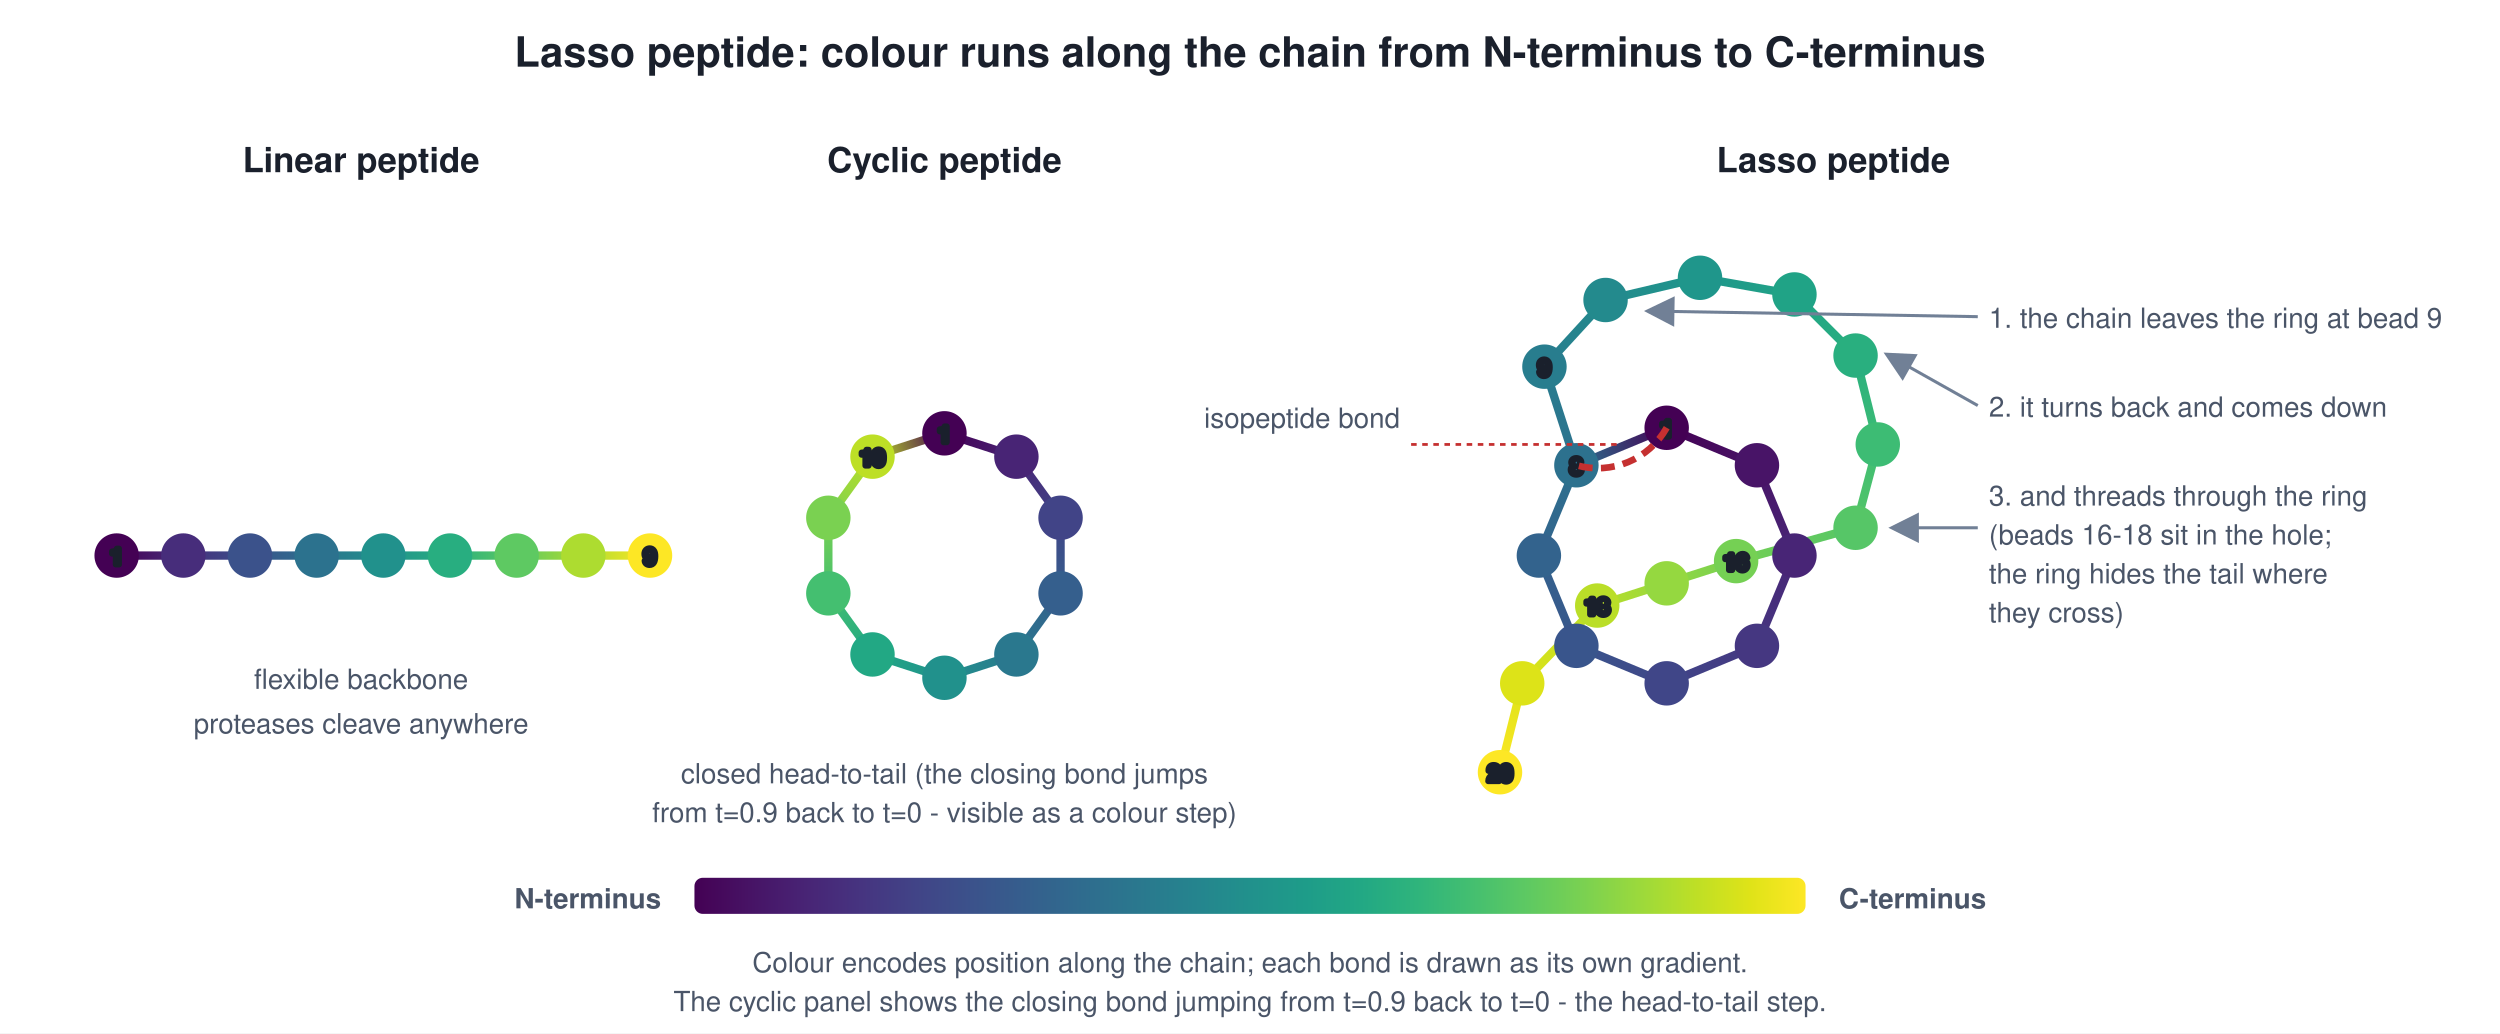
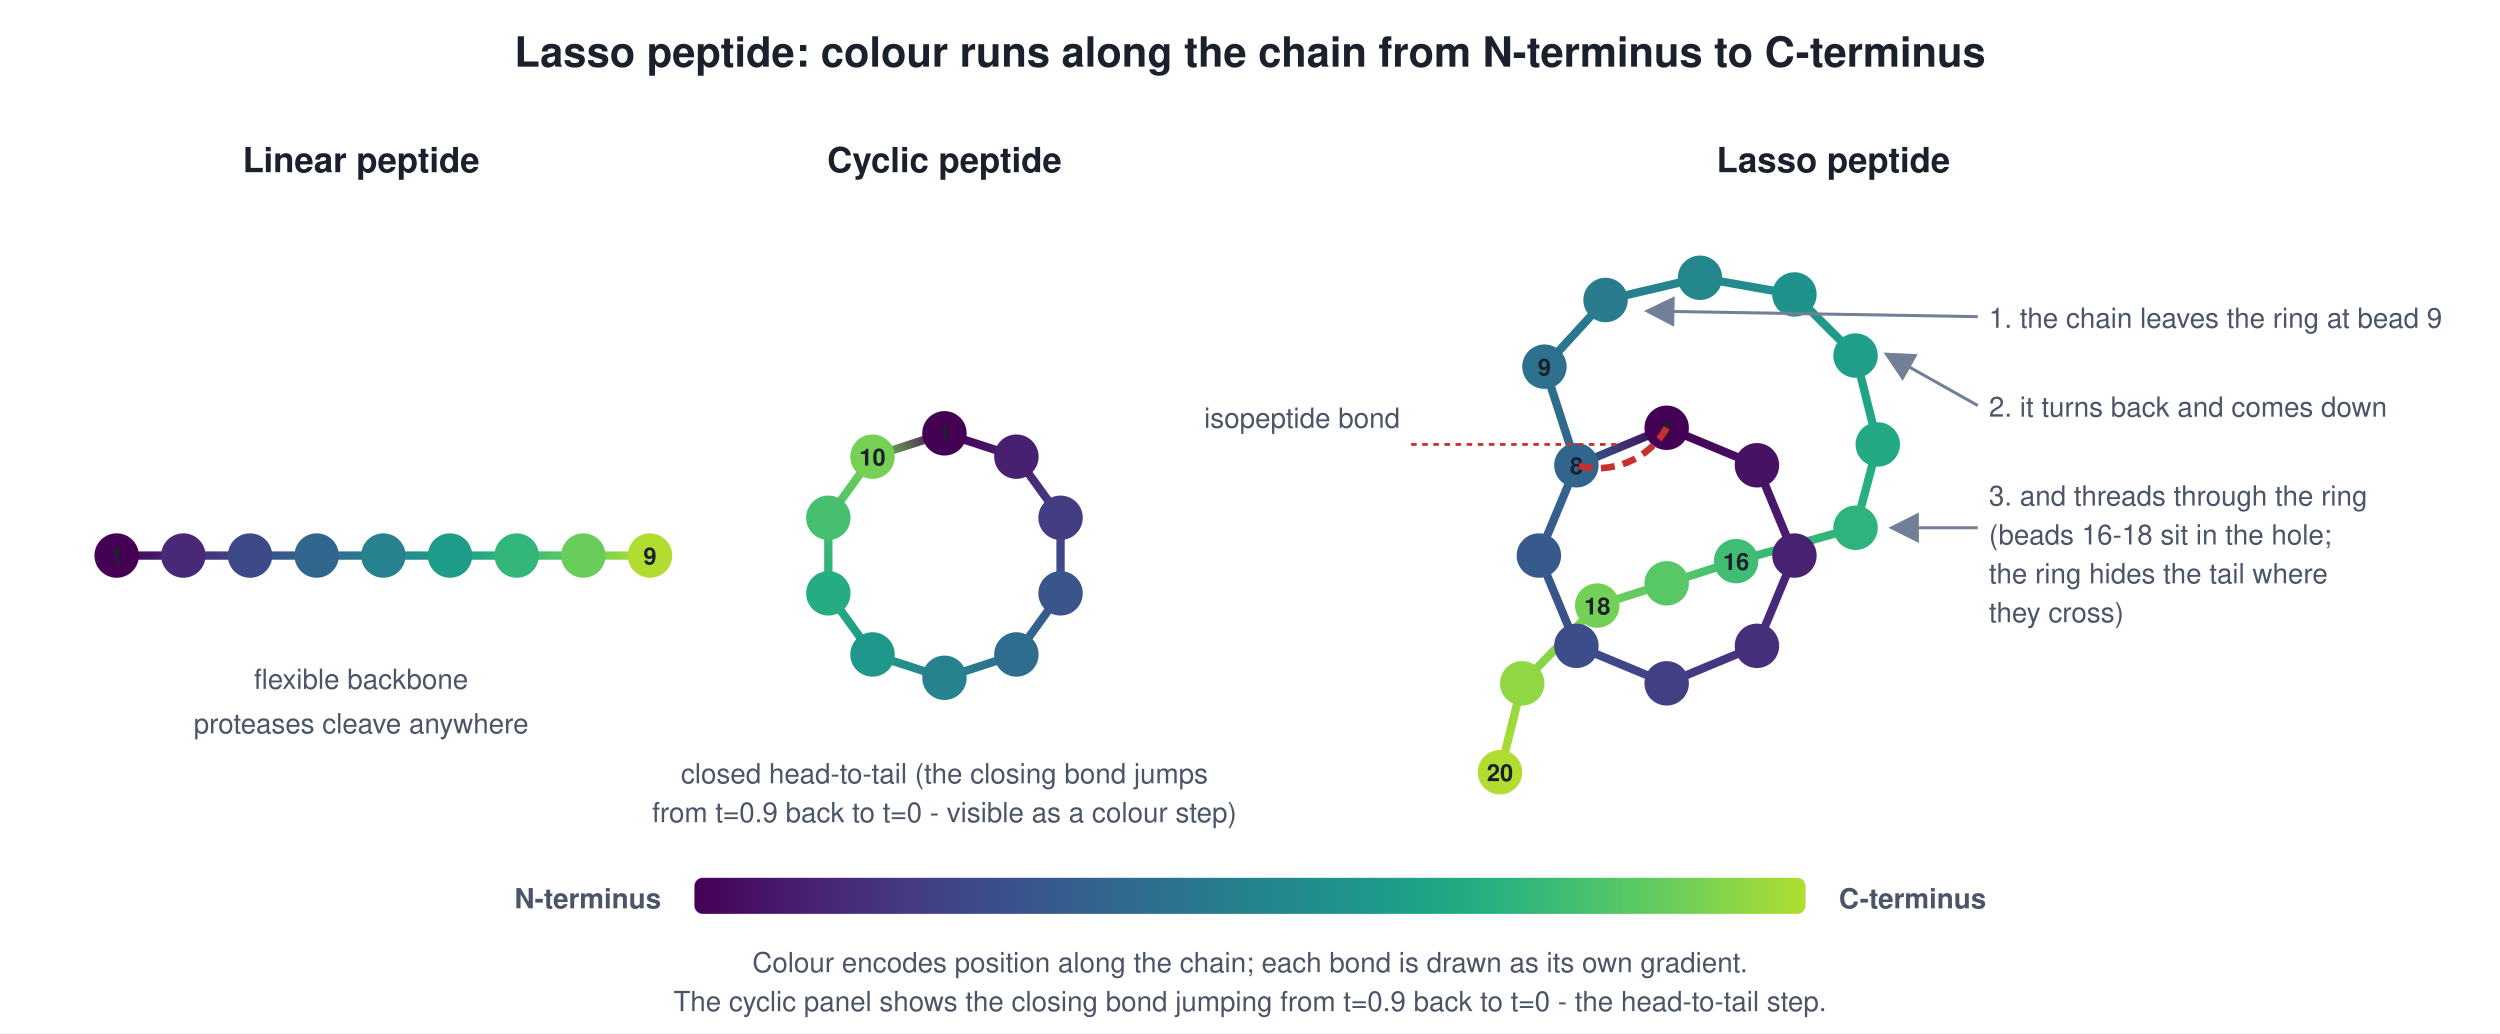
<svg xmlns="http://www.w3.org/2000/svg" viewBox="0 0 900 372" width="900" height="372">
  <rect width="900" height="372" fill="white" />
  <style>
  text { font-family: Helvetica, Arial, sans-serif; fill: #1a202c; }
  .t  { font-size: 15px; font-weight: bold; }
  .xs { font-size: 10px; fill: #4a5568; }
  .lbl { font-size: 12.5px; font-weight: bold; }
</style>
  <defs>
    <marker id="arw" markerWidth="10" markerHeight="10" refX="8" refY="5" orient="auto">
      <path d="M0,0 L10,5 L0,10 z" fill="#718096" />
    </marker>
    <linearGradient id="gl0" gradientUnits="userSpaceOnUse" x1="42.0" y1="200.0" x2="66.0" y2="200.0">
      <stop offset="0" stop-color="#440154" />
-       <stop offset="1" stop-color="#472d7b" />
+       <stop offset="1" stop-color="#482878" />
    </linearGradient>
    <linearGradient id="gl1" gradientUnits="userSpaceOnUse" x1="66.0" y1="200.0" x2="90.0" y2="200.0">
-       <stop offset="0" stop-color="#472d7b" />
-       <stop offset="1" stop-color="#3b528b" />
+       <stop offset="0" stop-color="#482878" />
+       <stop offset="1" stop-color="#3e4989" />
    </linearGradient>
    <linearGradient id="gl2" gradientUnits="userSpaceOnUse" x1="90.0" y1="200.0" x2="114.0" y2="200.0">
-       <stop offset="0" stop-color="#3b528b" />
-       <stop offset="1" stop-color="#2c728e" />
+       <stop offset="0" stop-color="#3e4989" />
+       <stop offset="1" stop-color="#31678e" />
    </linearGradient>
    <linearGradient id="gl3" gradientUnits="userSpaceOnUse" x1="114.0" y1="200.0" x2="138.0" y2="200.0">
-       <stop offset="0" stop-color="#2c728e" />
-       <stop offset="1" stop-color="#21918c" />
+       <stop offset="0" stop-color="#31678e" />
+       <stop offset="1" stop-color="#26828e" />
    </linearGradient>
    <linearGradient id="gl4" gradientUnits="userSpaceOnUse" x1="138.0" y1="200.0" x2="162.0" y2="200.0">
-       <stop offset="0" stop-color="#21918c" />
-       <stop offset="1" stop-color="#28ae80" />
+       <stop offset="0" stop-color="#26828e" />
+       <stop offset="1" stop-color="#1e9c89" />
    </linearGradient>
    <linearGradient id="gl5" gradientUnits="userSpaceOnUse" x1="162.0" y1="200.0" x2="186.0" y2="200.0">
-       <stop offset="0" stop-color="#28ae80" />
-       <stop offset="1" stop-color="#5ec962" />
+       <stop offset="0" stop-color="#1e9c89" />
+       <stop offset="1" stop-color="#32b67a" />
    </linearGradient>
    <linearGradient id="gl6" gradientUnits="userSpaceOnUse" x1="186.0" y1="200.0" x2="210.0" y2="200.0">
-       <stop offset="0" stop-color="#5ec962" />
-       <stop offset="1" stop-color="#addc30" />
+       <stop offset="0" stop-color="#32b67a" />
+       <stop offset="1" stop-color="#69cd5b" />
    </linearGradient>
    <linearGradient id="gl7" gradientUnits="userSpaceOnUse" x1="210.0" y1="200.0" x2="234.0" y2="200.0">
-       <stop offset="0" stop-color="#addc30" />
-       <stop offset="1" stop-color="#fde725" />
+       <stop offset="0" stop-color="#69cd5b" />
+       <stop offset="1" stop-color="#b0dd2f" />
    </linearGradient>
    <linearGradient id="gc0" gradientUnits="userSpaceOnUse" x1="340.0" y1="156.0" x2="365.9" y2="164.4">
      <stop offset="0" stop-color="#440154" />
-       <stop offset="1" stop-color="#482475" />
+       <stop offset="1" stop-color="#482071" />
    </linearGradient>
    <linearGradient id="gc1" gradientUnits="userSpaceOnUse" x1="365.9" y1="164.4" x2="381.8" y2="186.4">
-       <stop offset="0" stop-color="#482475" />
-       <stop offset="1" stop-color="#414487" />
+       <stop offset="0" stop-color="#482071" />
+       <stop offset="1" stop-color="#433d84" />
    </linearGradient>
    <linearGradient id="gc2" gradientUnits="userSpaceOnUse" x1="381.8" y1="186.4" x2="381.8" y2="213.6">
-       <stop offset="0" stop-color="#414487" />
-       <stop offset="1" stop-color="#355f8d" />
+       <stop offset="0" stop-color="#433d84" />
+       <stop offset="1" stop-color="#39558c" />
    </linearGradient>
    <linearGradient id="gc3" gradientUnits="userSpaceOnUse" x1="381.8" y1="213.6" x2="365.9" y2="235.6">
-       <stop offset="0" stop-color="#355f8d" />
-       <stop offset="1" stop-color="#2a788e" />
+       <stop offset="0" stop-color="#39558c" />
+       <stop offset="1" stop-color="#2e6d8e" />
    </linearGradient>
    <linearGradient id="gc4" gradientUnits="userSpaceOnUse" x1="365.9" y1="235.6" x2="340.0" y2="244.0">
-       <stop offset="0" stop-color="#2a788e" />
-       <stop offset="1" stop-color="#21918c" />
+       <stop offset="0" stop-color="#2e6d8e" />
+       <stop offset="1" stop-color="#26828e" />
    </linearGradient>
    <linearGradient id="gc5" gradientUnits="userSpaceOnUse" x1="340.0" y1="244.0" x2="314.1" y2="235.6">
-       <stop offset="0" stop-color="#21918c" />
-       <stop offset="1" stop-color="#22a884" />
+       <stop offset="0" stop-color="#26828e" />
+       <stop offset="1" stop-color="#1f978b" />
    </linearGradient>
    <linearGradient id="gc6" gradientUnits="userSpaceOnUse" x1="314.1" y1="235.6" x2="298.2" y2="213.6">
-       <stop offset="0" stop-color="#22a884" />
-       <stop offset="1" stop-color="#44bf70" />
+       <stop offset="0" stop-color="#1f978b" />
+       <stop offset="1" stop-color="#25ac82" />
    </linearGradient>
    <linearGradient id="gc7" gradientUnits="userSpaceOnUse" x1="298.2" y1="213.6" x2="298.2" y2="186.4">
-       <stop offset="0" stop-color="#44bf70" />
-       <stop offset="1" stop-color="#7ad151" />
+       <stop offset="0" stop-color="#25ac82" />
+       <stop offset="1" stop-color="#46c06f" />
    </linearGradient>
    <linearGradient id="gc8" gradientUnits="userSpaceOnUse" x1="298.2" y1="186.4" x2="314.1" y2="164.4">
-       <stop offset="0" stop-color="#7ad151" />
-       <stop offset="1" stop-color="#bddf26" />
+       <stop offset="0" stop-color="#46c06f" />
+       <stop offset="1" stop-color="#75d054" />
    </linearGradient>
    <linearGradient id="gc9" gradientUnits="userSpaceOnUse" x1="314.1" y1="164.4" x2="340.0" y2="156.0">
-       <stop offset="0" stop-color="#bddf26" />
+       <stop offset="0" stop-color="#75d054" />
      <stop offset="1" stop-color="#440154" />
    </linearGradient>
    <linearGradient id="gt0" gradientUnits="userSpaceOnUse" x1="556.0" y1="132.0" x2="578.0" y2="108.0">
-       <stop offset="0" stop-color="#287d8e" />
-       <stop offset="1" stop-color="#238a8d" />
+       <stop offset="0" stop-color="#2d718e" />
+       <stop offset="1" stop-color="#287c8e" />
    </linearGradient>
    <linearGradient id="gt1" gradientUnits="userSpaceOnUse" x1="578.0" y1="108.0" x2="612.0" y2="100.0">
-       <stop offset="0" stop-color="#238a8d" />
-       <stop offset="1" stop-color="#1f968b" />
+       <stop offset="0" stop-color="#287c8e" />
+       <stop offset="1" stop-color="#24878e" />
    </linearGradient>
    <linearGradient id="gt2" gradientUnits="userSpaceOnUse" x1="612.0" y1="100.0" x2="646.0" y2="106.0">
-       <stop offset="0" stop-color="#1f968b" />
-       <stop offset="1" stop-color="#20a386" />
+       <stop offset="0" stop-color="#24878e" />
+       <stop offset="1" stop-color="#20928c" />
    </linearGradient>
    <linearGradient id="gt3" gradientUnits="userSpaceOnUse" x1="646.0" y1="106.0" x2="668.0" y2="128.0">
-       <stop offset="0" stop-color="#20a386" />
-       <stop offset="1" stop-color="#29af7f" />
+       <stop offset="0" stop-color="#20928c" />
+       <stop offset="1" stop-color="#1f9e89" />
    </linearGradient>
    <linearGradient id="gt4" gradientUnits="userSpaceOnUse" x1="668.0" y1="128.0" x2="676.0" y2="160.0">
-       <stop offset="0" stop-color="#29af7f" />
-       <stop offset="1" stop-color="#3dbc74" />
+       <stop offset="0" stop-color="#1f9e89" />
+       <stop offset="1" stop-color="#23a983" />
    </linearGradient>
    <linearGradient id="gt5" gradientUnits="userSpaceOnUse" x1="676.0" y1="160.0" x2="668.0" y2="190.0">
-       <stop offset="0" stop-color="#3dbc74" />
-       <stop offset="1" stop-color="#56c667" />
+       <stop offset="0" stop-color="#23a983" />
+       <stop offset="1" stop-color="#2eb37c" />
    </linearGradient>
    <linearGradient id="gt6" gradientUnits="userSpaceOnUse" x1="668.0" y1="190.0" x2="625.0" y2="202.0">
-       <stop offset="0" stop-color="#56c667" />
-       <stop offset="1" stop-color="#75d054" />
+       <stop offset="0" stop-color="#2eb37c" />
+       <stop offset="1" stop-color="#40bd72" />
    </linearGradient>
    <linearGradient id="gt7" gradientUnits="userSpaceOnUse" x1="625.0" y1="202.0" x2="600.0" y2="210.0">
-       <stop offset="0" stop-color="#75d054" />
-       <stop offset="1" stop-color="#95d840" />
+       <stop offset="0" stop-color="#40bd72" />
+       <stop offset="1" stop-color="#58c765" />
    </linearGradient>
    <linearGradient id="gt8" gradientUnits="userSpaceOnUse" x1="600.0" y1="210.0" x2="575.0" y2="218.0">
-       <stop offset="0" stop-color="#95d840" />
-       <stop offset="1" stop-color="#bade28" />
+       <stop offset="0" stop-color="#58c765" />
+       <stop offset="1" stop-color="#73d056" />
    </linearGradient>
    <linearGradient id="gt9" gradientUnits="userSpaceOnUse" x1="575.0" y1="218.0" x2="548.0" y2="246.0">
-       <stop offset="0" stop-color="#bade28" />
-       <stop offset="1" stop-color="#dde318" />
+       <stop offset="0" stop-color="#73d056" />
+       <stop offset="1" stop-color="#90d743" />
    </linearGradient>
    <linearGradient id="gt10" gradientUnits="userSpaceOnUse" x1="548.0" y1="246.0" x2="540.0" y2="278.0">
-       <stop offset="0" stop-color="#dde318" />
-       <stop offset="1" stop-color="#fde725" />
+       <stop offset="0" stop-color="#90d743" />
+       <stop offset="1" stop-color="#b0dd2f" />
    </linearGradient>
    <linearGradient id="g89" gradientUnits="userSpaceOnUse" x1="567.5" y1="167.5" x2="556.0" y2="132.0">
-       <stop offset="0" stop-color="#2d718e" />
-       <stop offset="1" stop-color="#287d8e" />
+       <stop offset="0" stop-color="#32658e" />
+       <stop offset="1" stop-color="#2d718e" />
    </linearGradient>
    <linearGradient id="gr0" gradientUnits="userSpaceOnUse" x1="600.0" y1="154.0" x2="632.5" y2="167.5">
      <stop offset="0" stop-color="#440154" />
-       <stop offset="1" stop-color="#481467" />
+       <stop offset="1" stop-color="#471164" />
    </linearGradient>
    <linearGradient id="gr1" gradientUnits="userSpaceOnUse" x1="632.5" y1="167.5" x2="646.0" y2="200.0">
-       <stop offset="0" stop-color="#481467" />
-       <stop offset="1" stop-color="#482576" />
+       <stop offset="0" stop-color="#471164" />
+       <stop offset="1" stop-color="#482173" />
    </linearGradient>
    <linearGradient id="gr2" gradientUnits="userSpaceOnUse" x1="646.0" y1="200.0" x2="632.5" y2="232.5">
-       <stop offset="0" stop-color="#482576" />
-       <stop offset="1" stop-color="#453781" />
+       <stop offset="0" stop-color="#482173" />
+       <stop offset="1" stop-color="#46307e" />
    </linearGradient>
    <linearGradient id="gr3" gradientUnits="userSpaceOnUse" x1="632.5" y1="232.5" x2="600.0" y2="246.0">
-       <stop offset="0" stop-color="#453781" />
-       <stop offset="1" stop-color="#404688" />
+       <stop offset="0" stop-color="#46307e" />
+       <stop offset="1" stop-color="#423f85" />
    </linearGradient>
    <linearGradient id="gr4" gradientUnits="userSpaceOnUse" x1="600.0" y1="246.0" x2="567.5" y2="232.5">
-       <stop offset="0" stop-color="#404688" />
-       <stop offset="1" stop-color="#39558c" />
+       <stop offset="0" stop-color="#423f85" />
+       <stop offset="1" stop-color="#3d4d8a" />
    </linearGradient>
    <linearGradient id="gr5" gradientUnits="userSpaceOnUse" x1="567.5" y1="232.5" x2="554.0" y2="200.0">
-       <stop offset="0" stop-color="#39558c" />
-       <stop offset="1" stop-color="#33638d" />
+       <stop offset="0" stop-color="#3d4d8a" />
+       <stop offset="1" stop-color="#375a8c" />
    </linearGradient>
    <linearGradient id="gr6" gradientUnits="userSpaceOnUse" x1="554.0" y1="200.0" x2="567.5" y2="167.5">
-       <stop offset="0" stop-color="#33638d" />
-       <stop offset="1" stop-color="#2d718e" />
+       <stop offset="0" stop-color="#375a8c" />
+       <stop offset="1" stop-color="#32658e" />
    </linearGradient>
    <linearGradient id="gr7" gradientUnits="userSpaceOnUse" x1="567.5" y1="167.5" x2="600.0" y2="154.0">
-       <stop offset="0" stop-color="#2d718e" />
+       <stop offset="0" stop-color="#32658e" />
      <stop offset="1" stop-color="#440154" />
    </linearGradient>
  </defs>
  <text x="450.0" y="24" text-anchor="middle" class="t">Lasso peptide: colour runs along the chain from N-terminus to C-terminus</text>
  <text x="130" y="62" text-anchor="middle" class="lbl">Linear peptide</text>
  <line x1="42.0" y1="200.0" x2="66.0" y2="200.0" stroke="url(#gl0)" stroke-width="3.0" stroke-linecap="round" />
  <line x1="66.0" y1="200.0" x2="90.0" y2="200.0" stroke="url(#gl1)" stroke-width="3.0" stroke-linecap="round" />
  <line x1="90.0" y1="200.0" x2="114.0" y2="200.0" stroke="url(#gl2)" stroke-width="3.0" stroke-linecap="round" />
  <line x1="114.0" y1="200.0" x2="138.0" y2="200.0" stroke="url(#gl3)" stroke-width="3.0" stroke-linecap="round" />
  <line x1="138.0" y1="200.0" x2="162.0" y2="200.0" stroke="url(#gl4)" stroke-width="3.0" stroke-linecap="round" />
  <line x1="162.0" y1="200.0" x2="186.0" y2="200.0" stroke="url(#gl5)" stroke-width="3.0" stroke-linecap="round" />
  <line x1="186.0" y1="200.0" x2="210.0" y2="200.0" stroke="url(#gl6)" stroke-width="3.0" stroke-linecap="round" />
  <line x1="210.0" y1="200.0" x2="234.0" y2="200.0" stroke="url(#gl7)" stroke-width="3.0" stroke-linecap="round" />
  <circle cx="42.0" cy="200.0" r="8.0" fill="#440154" />
-   <text x="42.0" y="203.2" text-anchor="middle" font-size="8" font-weight="bold" fill="white" stroke="#1a202c" stroke-width="2.2" paint-order="stroke" stroke-linejoin="round">1</text>
-   <circle cx="66.0" cy="200.0" r="8.0" fill="#472d7b" />
-   <circle cx="90.0" cy="200.0" r="8.0" fill="#3b528b" />
-   <circle cx="114.0" cy="200.0" r="8.0" fill="#2c728e" />
-   <circle cx="138.0" cy="200.0" r="8.0" fill="#21918c" />
-   <circle cx="162.0" cy="200.0" r="8.0" fill="#28ae80" />
-   <circle cx="186.0" cy="200.0" r="8.0" fill="#5ec962" />
-   <circle cx="210.0" cy="200.0" r="8.0" fill="#addc30" />
-   <circle cx="234.0" cy="200.0" r="8.0" fill="#fde725" />
-   <text x="234.0" y="203.2" text-anchor="middle" font-size="8" font-weight="bold" fill="white" stroke="#1a202c" stroke-width="2.2" paint-order="stroke" stroke-linejoin="round">9</text>
+   <text x="42.0" y="203.2" text-anchor="middle" font-size="8.5" font-weight="bold" fill="#ffffff">1</text>
+   <circle cx="66.0" cy="200.0" r="8.0" fill="#482878" />
+   <circle cx="90.0" cy="200.0" r="8.0" fill="#3e4989" />
+   <circle cx="114.0" cy="200.0" r="8.0" fill="#31678e" />
+   <circle cx="138.0" cy="200.0" r="8.0" fill="#26828e" />
+   <circle cx="162.0" cy="200.0" r="8.0" fill="#1e9c89" />
+   <circle cx="186.0" cy="200.0" r="8.0" fill="#32b67a" />
+   <circle cx="210.0" cy="200.0" r="8.0" fill="#69cd5b" />
+   <circle cx="234.0" cy="200.0" r="8.0" fill="#b0dd2f" />
+   <text x="234.0" y="203.2" text-anchor="middle" font-size="8.5" font-weight="bold" fill="#ffffff">9</text>
  <text x="130" y="248" text-anchor="middle" class="xs">flexible backbone</text>
  <text x="130" y="264" text-anchor="middle" class="xs">proteases cleave anywhere</text>
  <text x="340" y="62" text-anchor="middle" class="lbl">Cyclic peptide</text>
  <line x1="340.0" y1="156.0" x2="365.9" y2="164.4" stroke="url(#gc0)" stroke-width="3.0" stroke-linecap="round" />
  <line x1="365.9" y1="164.4" x2="381.8" y2="186.4" stroke="url(#gc1)" stroke-width="3.0" stroke-linecap="round" />
  <line x1="381.8" y1="186.4" x2="381.8" y2="213.6" stroke="url(#gc2)" stroke-width="3.0" stroke-linecap="round" />
  <line x1="381.8" y1="213.6" x2="365.9" y2="235.6" stroke="url(#gc3)" stroke-width="3.0" stroke-linecap="round" />
  <line x1="365.9" y1="235.6" x2="340.0" y2="244.0" stroke="url(#gc4)" stroke-width="3.0" stroke-linecap="round" />
  <line x1="340.0" y1="244.0" x2="314.1" y2="235.6" stroke="url(#gc5)" stroke-width="3.0" stroke-linecap="round" />
  <line x1="314.1" y1="235.6" x2="298.2" y2="213.6" stroke="url(#gc6)" stroke-width="3.0" stroke-linecap="round" />
  <line x1="298.2" y1="213.6" x2="298.2" y2="186.4" stroke="url(#gc7)" stroke-width="3.0" stroke-linecap="round" />
  <line x1="298.2" y1="186.4" x2="314.1" y2="164.4" stroke="url(#gc8)" stroke-width="3.0" stroke-linecap="round" />
  <line x1="314.1" y1="164.4" x2="340.0" y2="156.0" stroke="url(#gc9)" stroke-width="3.0" stroke-linecap="round" />
  <circle cx="340.0" cy="156.0" r="8.0" fill="#440154" />
-   <text x="340.0" y="159.2" text-anchor="middle" font-size="8" font-weight="bold" fill="white" stroke="#1a202c" stroke-width="2.2" paint-order="stroke" stroke-linejoin="round">1</text>
-   <circle cx="365.9" cy="164.4" r="8.0" fill="#482475" />
-   <circle cx="381.8" cy="186.4" r="8.0" fill="#414487" />
-   <circle cx="381.8" cy="213.6" r="8.0" fill="#355f8d" />
-   <circle cx="365.9" cy="235.6" r="8.0" fill="#2a788e" />
-   <circle cx="340.0" cy="244.0" r="8.0" fill="#21918c" />
-   <circle cx="314.1" cy="235.6" r="8.0" fill="#22a884" />
-   <circle cx="298.2" cy="213.6" r="8.0" fill="#44bf70" />
-   <circle cx="298.2" cy="186.4" r="8.0" fill="#7ad151" />
-   <circle cx="314.1" cy="164.4" r="8.0" fill="#bddf26" />
-   <text x="314.1" y="167.6" text-anchor="middle" font-size="8" font-weight="bold" fill="white" stroke="#1a202c" stroke-width="2.2" paint-order="stroke" stroke-linejoin="round">10</text>
+   <text x="340.0" y="159.2" text-anchor="middle" font-size="8.5" font-weight="bold" fill="#ffffff">1</text>
+   <circle cx="365.9" cy="164.4" r="8.0" fill="#482071" />
+   <circle cx="381.8" cy="186.4" r="8.0" fill="#433d84" />
+   <circle cx="381.8" cy="213.6" r="8.0" fill="#39558c" />
+   <circle cx="365.9" cy="235.6" r="8.0" fill="#2e6d8e" />
+   <circle cx="340.0" cy="244.0" r="8.0" fill="#26828e" />
+   <circle cx="314.1" cy="235.6" r="8.0" fill="#1f978b" />
+   <circle cx="298.2" cy="213.6" r="8.0" fill="#25ac82" />
+   <circle cx="298.2" cy="186.4" r="8.0" fill="#46c06f" />
+   <circle cx="314.1" cy="164.4" r="8.0" fill="#75d054" />
+   <text x="314.1" y="167.6" text-anchor="middle" font-size="8.5" font-weight="bold" fill="#ffffff">10</text>
  <text x="340" y="282" text-anchor="middle" class="xs">closed head-to-tail (the closing bond jumps</text>
  <text x="340" y="296" text-anchor="middle" class="xs">from t=0.9 back to t=0 - visible as a colour step)</text>
  <text x="660" y="62" text-anchor="middle" class="lbl">Lasso peptide</text>
  <line x1="556.0" y1="132.0" x2="578.0" y2="108.0" stroke="url(#gt0)" stroke-width="3.0" stroke-linecap="round" />
  <line x1="578.0" y1="108.0" x2="612.0" y2="100.0" stroke="url(#gt1)" stroke-width="3.0" stroke-linecap="round" />
  <line x1="612.0" y1="100.0" x2="646.0" y2="106.0" stroke="url(#gt2)" stroke-width="3.0" stroke-linecap="round" />
  <line x1="646.0" y1="106.0" x2="668.0" y2="128.0" stroke="url(#gt3)" stroke-width="3.0" stroke-linecap="round" />
  <line x1="668.0" y1="128.0" x2="676.0" y2="160.0" stroke="url(#gt4)" stroke-width="3.0" stroke-linecap="round" />
  <line x1="676.0" y1="160.0" x2="668.0" y2="190.0" stroke="url(#gt5)" stroke-width="3.0" stroke-linecap="round" />
  <line x1="668.0" y1="190.0" x2="625.0" y2="202.0" stroke="url(#gt6)" stroke-width="3.0" stroke-linecap="round" />
  <line x1="625.0" y1="202.0" x2="600.0" y2="210.0" stroke="url(#gt7)" stroke-width="3.0" stroke-linecap="round" />
  <line x1="600.0" y1="210.0" x2="575.0" y2="218.0" stroke="url(#gt8)" stroke-width="3.0" stroke-linecap="round" />
  <line x1="575.0" y1="218.0" x2="548.0" y2="246.0" stroke="url(#gt9)" stroke-width="3.0" stroke-linecap="round" />
  <line x1="548.0" y1="246.0" x2="540.0" y2="278.0" stroke="url(#gt10)" stroke-width="3.0" stroke-linecap="round" />
  <line x1="567.5" y1="167.5" x2="556.0" y2="132.0" stroke="url(#g89)" stroke-width="3.0" stroke-linecap="round" />
  <line x1="600.0" y1="154.0" x2="632.5" y2="167.5" stroke="url(#gr0)" stroke-width="3.0" stroke-linecap="round" />
  <line x1="632.5" y1="167.5" x2="646.0" y2="200.0" stroke="url(#gr1)" stroke-width="3.0" stroke-linecap="round" />
  <line x1="646.0" y1="200.0" x2="632.5" y2="232.5" stroke="url(#gr2)" stroke-width="3.0" stroke-linecap="round" />
  <line x1="632.5" y1="232.5" x2="600.0" y2="246.0" stroke="url(#gr3)" stroke-width="3.0" stroke-linecap="round" />
  <line x1="600.0" y1="246.0" x2="567.5" y2="232.5" stroke="url(#gr4)" stroke-width="3.0" stroke-linecap="round" />
  <line x1="567.5" y1="232.5" x2="554.0" y2="200.0" stroke="url(#gr5)" stroke-width="3.0" stroke-linecap="round" />
  <line x1="554.0" y1="200.0" x2="567.5" y2="167.5" stroke="url(#gr6)" stroke-width="3.0" stroke-linecap="round" />
  <line x1="567.5" y1="167.5" x2="600.0" y2="154.0" stroke="url(#gr7)" stroke-width="3.0" stroke-linecap="round" />
-   <circle cx="556.0" cy="132.0" r="8.0" fill="#287d8e" />
-   <text x="556.0" y="135.2" text-anchor="middle" font-size="8" font-weight="bold" fill="white" stroke="#1a202c" stroke-width="2.2" paint-order="stroke" stroke-linejoin="round">9</text>
-   <circle cx="578.0" cy="108.0" r="8.0" fill="#238a8d" />
-   <circle cx="612.0" cy="100.0" r="8.0" fill="#1f968b" />
-   <circle cx="646.0" cy="106.0" r="8.0" fill="#20a386" />
-   <circle cx="668.0" cy="128.0" r="8.0" fill="#29af7f" />
-   <circle cx="676.0" cy="160.0" r="8.0" fill="#3dbc74" />
-   <circle cx="668.0" cy="190.0" r="8.0" fill="#56c667" />
-   <circle cx="625.0" cy="202.0" r="8.0" fill="#75d054" />
-   <text x="625.0" y="205.2" text-anchor="middle" font-size="8" font-weight="bold" fill="white" stroke="#1a202c" stroke-width="2.2" paint-order="stroke" stroke-linejoin="round">16</text>
-   <circle cx="600.0" cy="210.0" r="8.0" fill="#95d840" />
-   <circle cx="575.0" cy="218.0" r="8.0" fill="#bade28" />
-   <text x="575.0" y="221.2" text-anchor="middle" font-size="8" font-weight="bold" fill="white" stroke="#1a202c" stroke-width="2.2" paint-order="stroke" stroke-linejoin="round">18</text>
-   <circle cx="548.0" cy="246.0" r="8.0" fill="#dde318" />
-   <circle cx="540.0" cy="278.0" r="8.0" fill="#fde725" />
-   <text x="540.0" y="281.2" text-anchor="middle" font-size="8" font-weight="bold" fill="white" stroke="#1a202c" stroke-width="2.2" paint-order="stroke" stroke-linejoin="round">20</text>
+   <circle cx="556.0" cy="132.0" r="8.0" fill="#2d718e" />
+   <text x="556.0" y="135.2" text-anchor="middle" font-size="8.5" font-weight="bold" fill="#ffffff">9</text>
+   <circle cx="578.0" cy="108.0" r="8.0" fill="#287c8e" />
+   <circle cx="612.0" cy="100.0" r="8.0" fill="#24878e" />
+   <circle cx="646.0" cy="106.0" r="8.0" fill="#20928c" />
+   <circle cx="668.0" cy="128.0" r="8.0" fill="#1f9e89" />
+   <circle cx="676.0" cy="160.0" r="8.0" fill="#23a983" />
+   <circle cx="668.0" cy="190.0" r="8.0" fill="#2eb37c" />
+   <circle cx="625.0" cy="202.0" r="8.0" fill="#40bd72" />
+   <text x="625.0" y="205.2" text-anchor="middle" font-size="8.5" font-weight="bold" fill="#ffffff">16</text>
+   <circle cx="600.0" cy="210.0" r="8.0" fill="#58c765" />
+   <circle cx="575.0" cy="218.0" r="8.0" fill="#73d056" />
+   <text x="575.0" y="221.2" text-anchor="middle" font-size="8.5" font-weight="bold" fill="#ffffff">18</text>
+   <circle cx="548.0" cy="246.0" r="8.0" fill="#90d743" />
+   <circle cx="540.0" cy="278.0" r="8.0" fill="#b0dd2f" />
+   <text x="540.0" y="281.2" text-anchor="middle" font-size="8.5" font-weight="bold" fill="#ffffff">20</text>
  <circle cx="600.0" cy="154.0" r="8.0" fill="#440154" />
-   <text x="600.0" y="157.2" text-anchor="middle" font-size="8" font-weight="bold" fill="white" stroke="#1a202c" stroke-width="2.2" paint-order="stroke" stroke-linejoin="round">1</text>
-   <circle cx="632.5" cy="167.5" r="8.0" fill="#481467" />
-   <circle cx="646.0" cy="200.0" r="8.0" fill="#482576" />
-   <circle cx="632.5" cy="232.5" r="8.0" fill="#453781" />
-   <circle cx="600.0" cy="246.0" r="8.0" fill="#404688" />
-   <circle cx="567.5" cy="232.5" r="8.0" fill="#39558c" />
-   <circle cx="554.0" cy="200.0" r="8.0" fill="#33638d" />
-   <circle cx="567.5" cy="167.5" r="8.0" fill="#2d718e" />
-   <text x="567.5" y="170.7" text-anchor="middle" font-size="8" font-weight="bold" fill="white" stroke="#1a202c" stroke-width="2.2" paint-order="stroke" stroke-linejoin="round">8</text>
+   <text x="600.0" y="157.2" text-anchor="middle" font-size="8.5" font-weight="bold" fill="#ffffff">1</text>
+   <circle cx="632.5" cy="167.5" r="8.0" fill="#471164" />
+   <circle cx="646.0" cy="200.0" r="8.0" fill="#482173" />
+   <circle cx="632.5" cy="232.5" r="8.0" fill="#46307e" />
+   <circle cx="600.0" cy="246.0" r="8.0" fill="#423f85" />
+   <circle cx="567.5" cy="232.5" r="8.0" fill="#3d4d8a" />
+   <circle cx="554.0" cy="200.0" r="8.0" fill="#375a8c" />
+   <circle cx="567.5" cy="167.5" r="8.0" fill="#32658e" />
+   <text x="567.5" y="170.7" text-anchor="middle" font-size="8.5" font-weight="bold" fill="#ffffff">8</text>
  <path d="M 600.0 154.0 A 28.5 28.52 0 0 1 567.5 167.5" fill="none" stroke="#c53030" stroke-width="2.4" stroke-dasharray="5 3" />
  <text x="504" y="154" text-anchor="end" class="xs" fill="#c53030">isopeptide bond</text>
  <path d="M 508 160 L 582 160" stroke="#c53030" stroke-width="1" stroke-dasharray="2 2" />
  <text x="716" y="118" text-anchor="start" class="xs">1. the chain leaves the ring at bead 9</text>
  <path d="M 712 114 L 594 112" fill="none" stroke="#718096" stroke-width="1.1" marker-end="url(#arw)" />
  <text x="716" y="150" text-anchor="start" class="xs">2. it turns back and comes down</text>
  <path d="M 712 146 L 680 128" fill="none" stroke="#718096" stroke-width="1.1" marker-end="url(#arw)" />
  <text x="716" y="182" text-anchor="start" class="xs">3. and threads through the ring</text>
  <text x="716" y="196" text-anchor="start" class="xs">   (beads 16-18 sit in the hole;</text>
  <text x="716" y="210" text-anchor="start" class="xs">   the ring hides the tail where</text>
  <text x="716" y="224" text-anchor="start" class="xs">   they cross)</text>
  <path d="M 712 190 L 682 190" fill="none" stroke="#718096" stroke-width="1.1" marker-end="url(#arw)" />
  <defs>
    <linearGradient id="cbar" x1="250" y1="0" x2="650" y2="0" gradientUnits="userSpaceOnUse">
      <stop offset="0.00" stop-color="#440154" />
-       <stop offset="0.05" stop-color="#471365" />
-       <stop offset="0.10" stop-color="#482475" />
-       <stop offset="0.15" stop-color="#463480" />
-       <stop offset="0.20" stop-color="#414487" />
-       <stop offset="0.25" stop-color="#3b528b" />
-       <stop offset="0.30" stop-color="#355f8d" />
-       <stop offset="0.35" stop-color="#2f6c8e" />
-       <stop offset="0.40" stop-color="#2a788e" />
-       <stop offset="0.45" stop-color="#25848e" />
-       <stop offset="0.50" stop-color="#21918c" />
-       <stop offset="0.55" stop-color="#1e9c89" />
-       <stop offset="0.60" stop-color="#22a884" />
-       <stop offset="0.65" stop-color="#2fb47c" />
-       <stop offset="0.70" stop-color="#44bf70" />
-       <stop offset="0.75" stop-color="#5ec962" />
-       <stop offset="0.80" stop-color="#7ad151" />
-       <stop offset="0.85" stop-color="#9bd93c" />
-       <stop offset="0.90" stop-color="#bddf26" />
-       <stop offset="0.95" stop-color="#dfe318" />
-       <stop offset="1.00" stop-color="#fde725" />
+       <stop offset="0.05" stop-color="#471164" />
+       <stop offset="0.10" stop-color="#482071" />
+       <stop offset="0.15" stop-color="#472e7c" />
+       <stop offset="0.20" stop-color="#433d84" />
+       <stop offset="0.25" stop-color="#3e4989" />
+       <stop offset="0.30" stop-color="#39558c" />
+       <stop offset="0.35" stop-color="#34618d" />
+       <stop offset="0.40" stop-color="#2e6d8e" />
+       <stop offset="0.45" stop-color="#2a778e" />
+       <stop offset="0.50" stop-color="#26828e" />
+       <stop offset="0.55" stop-color="#228c8d" />
+       <stop offset="0.60" stop-color="#1f978b" />
+       <stop offset="0.65" stop-color="#1fa187" />
+       <stop offset="0.70" stop-color="#25ac82" />
+       <stop offset="0.75" stop-color="#32b67a" />
+       <stop offset="0.80" stop-color="#46c06f" />
+       <stop offset="0.85" stop-color="#5cc863" />
+       <stop offset="0.90" stop-color="#75d054" />
+       <stop offset="0.95" stop-color="#93d741" />
+       <stop offset="1.00" stop-color="#b0dd2f" />
    </linearGradient>
  </defs>
  <rect x="250" y="316" width="400" height="13" rx="3" fill="url(#cbar)" />
  <text x="238" y="327" text-anchor="end" class="xs" font-weight="bold">N-terminus</text>
  <text x="662" y="327" text-anchor="start" class="xs" font-weight="bold">C-terminus</text>
  <text x="450.0" y="350" text-anchor="middle" class="xs">Colour encodes position along the chain; each bond is drawn as its own gradient.</text>
  <text x="450.0" y="364" text-anchor="middle" class="xs">The cyclic panel shows the closing bond jumping from t=0.9 back to t=0 - the head-to-tail step.</text>
</svg>
